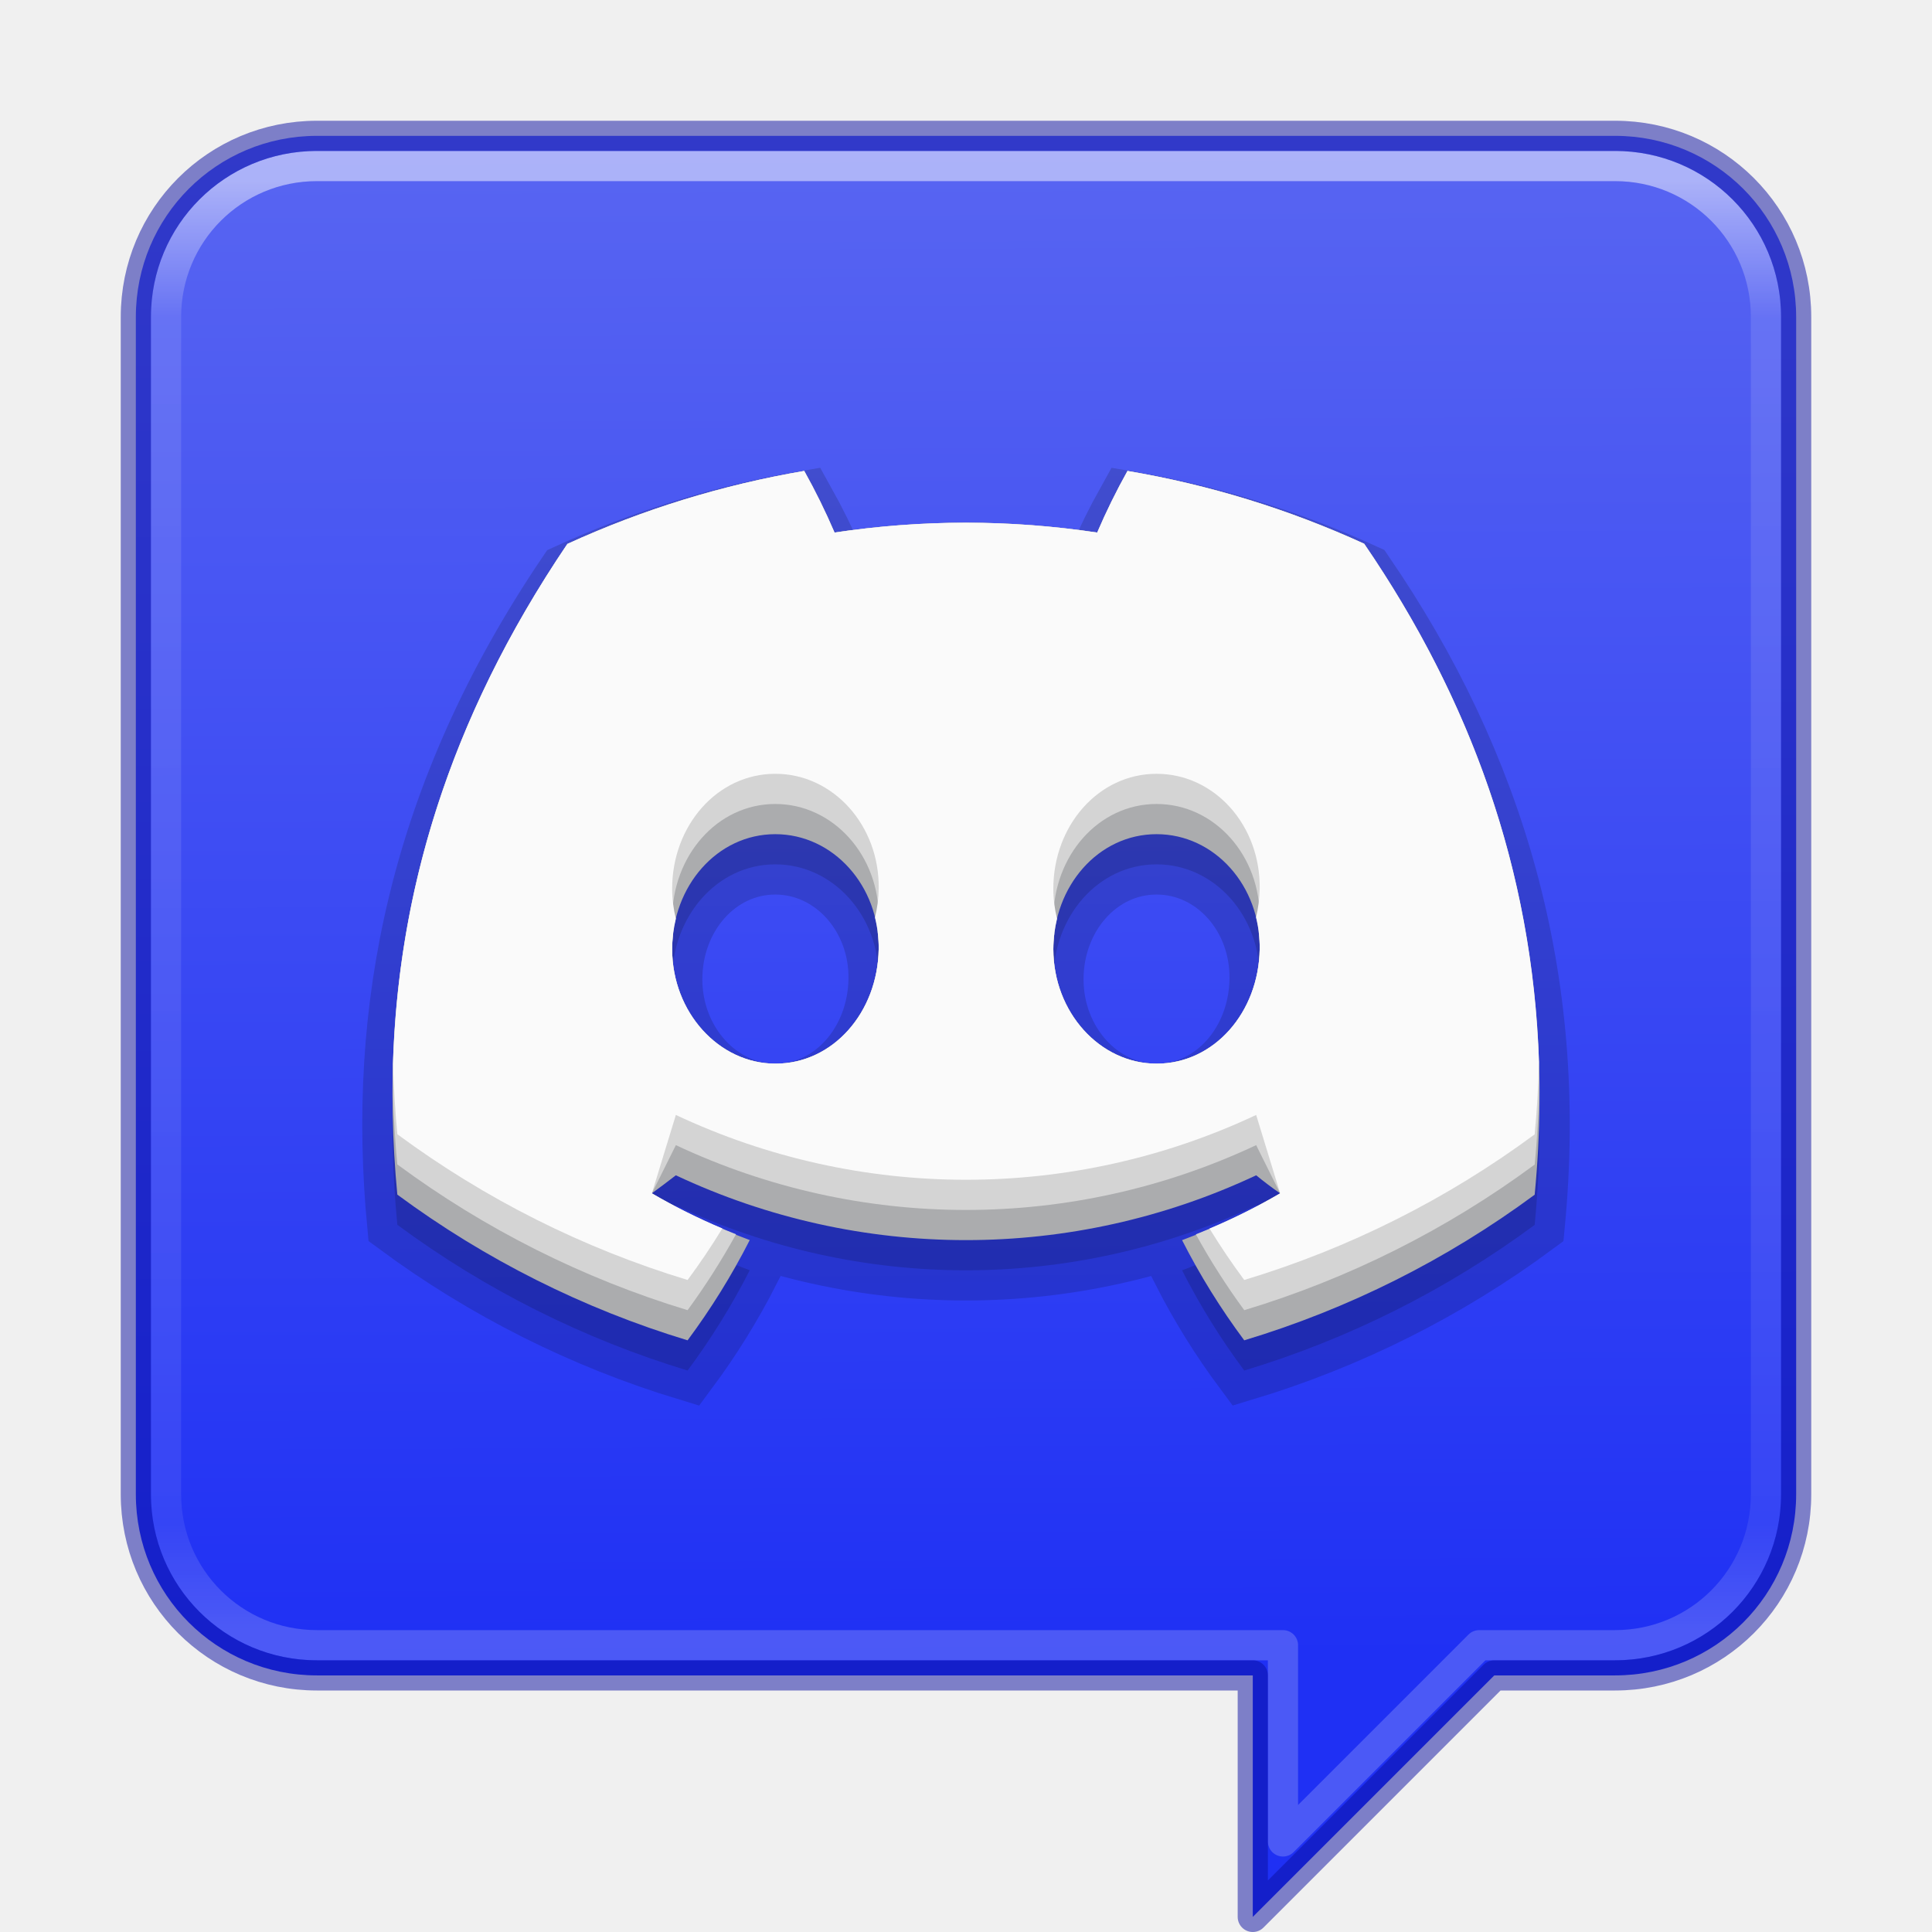
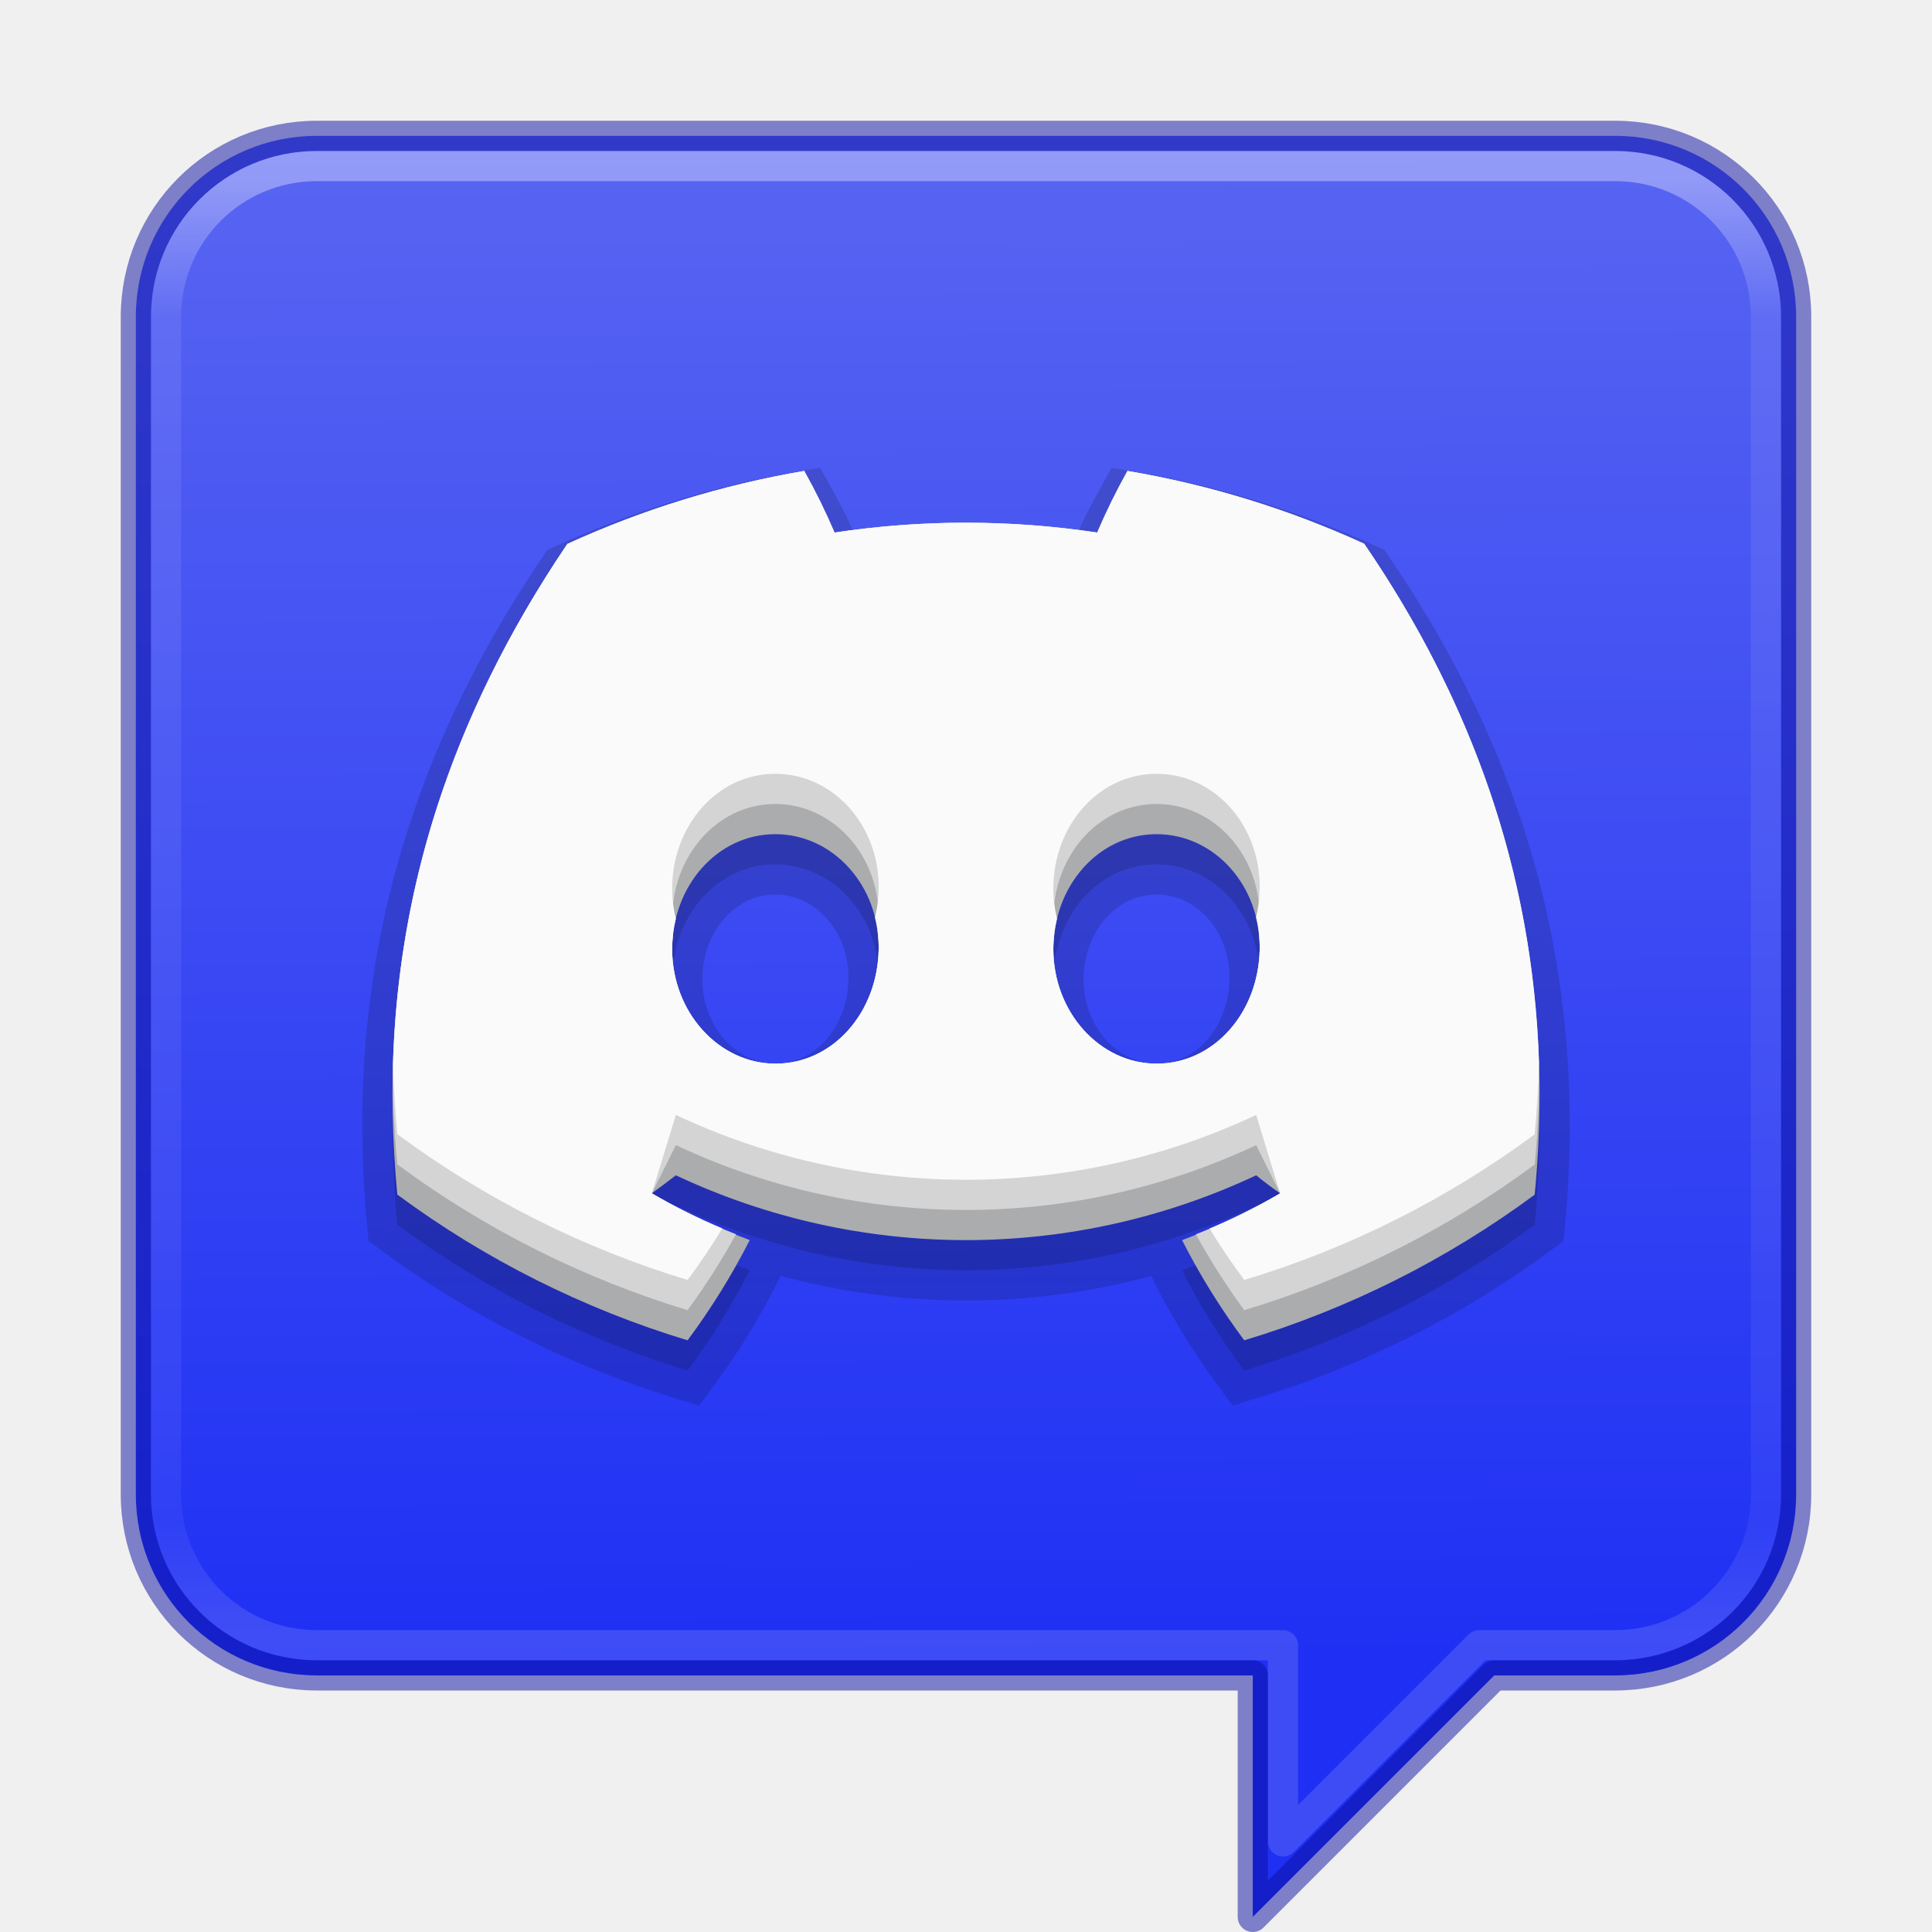
<svg xmlns="http://www.w3.org/2000/svg" xmlns:xlink="http://www.w3.org/1999/xlink" width="64" height="64" viewBox="0 0 64 64" fill="none" version="1.1" id="svg4" xml:space="preserve">
  <defs id="defs4">
    <linearGradient id="linearGradient24">
      <stop style="stop-color:#fafafa;stop-opacity:1;" offset="0" id="stop24" />
      <stop style="stop-color:#fafafa;stop-opacity:0;" offset="1" id="stop25" />
    </linearGradient>
    <linearGradient id="linearGradient23">
      <stop offset="0" style="stop-color:#ffffff;stop-opacity:1" id="stop20" />
      <stop offset="0.134" style="stop-color:#ffffff;stop-opacity:0.235" id="stop21" />
      <stop offset="0.866" style="stop-color:#ffffff;stop-opacity:0.157" id="stop22" />
      <stop offset="1" style="stop-color:#ffffff;stop-opacity:0.392" id="stop23" />
    </linearGradient>
    <linearGradient id="linearGradient2">
      <stop style="stop-color:#5865f2;stop-opacity:1;" offset="0" id="stop3-3" />
      <stop style="stop-color:#1f30f4;stop-opacity:1;" offset="1" id="stop4-5" />
    </linearGradient>
    <style id="style1">.g{fill:#000;}.g,.h,.i{stroke-width:0px;}.h{fill:url(#e);}.i{fill:#fff;}</style>
    <style id="style1-6">.cls-1{fill:#fff;}</style>
    <style id="style1-67">.cls-1{fill:#fff;}</style>
    <style id="style1-56">.g{fill:#000;}.g,.h,.i{stroke-width:0px;}.h{fill:url(#e);}.i{fill:#fff;}</style>
    <style id="style1-7">.g{fill:#000;}.g,.h,.i{stroke-width:0px;}.h{fill:url(#e);}.i{fill:#fff;}</style>
    <style id="style1-5">.g{fill:#000;}.g,.h,.i{stroke-width:0px;}.h{fill:url(#e);}.i{fill:#fff;}</style>
    <style id="style1-3">.g{fill:#000;}.g,.h,.i{stroke-width:0px;}.h{fill:url(#e);}.i{fill:#fff;}</style>
    <style id="style1-6-1">.cls-1{fill:#fff;}</style>
    <style id="style1-2">.g{fill:#000;}.g,.h,.i{stroke-width:0px;}.h{fill:url(#e);}.i{fill:#fff;}</style>
    <style id="style1-6-8">.cls-1{fill:#fff;}</style>
    <linearGradient xlink:href="#linearGradient2" id="linearGradient11" x1="32" y1="3" x2="32" y2="61" gradientUnits="userSpaceOnUse" gradientTransform="translate(0,-65)" />
    <linearGradient xlink:href="#linearGradient23" id="linearGradient20" x1="32" y1="4" x2="32" y2="60" gradientUnits="userSpaceOnUse" gradientTransform="translate(0,-65)" />
    <linearGradient xlink:href="#linearGradient24" id="linearGradient25" x1="53.554" y1="59.876" x2="52.483" y2="55.162" gradientUnits="userSpaceOnUse" gradientTransform="translate(0,-65)" />
    <linearGradient id="linearGradient3820-7-2">
      <stop offset="0" style="stop-color:#000000;stop-opacity:1" id="stop3822-2-6" />
      <stop offset="1" style="stop-color:#000000;stop-opacity:0" id="stop3824-1-2" />
    </linearGradient>
    <radialGradient xlink:href="#linearGradient3820-7-2" id="radialGradient3" gradientUnits="userSpaceOnUse" gradientTransform="matrix(0.3823536,7.5555777e-8,-1.8372241e-8,0.1115198,-5.925427,36.33585)" cx="99.189" cy="185.297" fx="99.189" fy="185.297" r="62.769" />
    <radialGradient xlink:href="#linearGradient3820-7-2" id="radialGradient4" gradientUnits="userSpaceOnUse" gradientTransform="matrix(0.2549024,5.3967361e-8,-1.2248161e-8,0.07965545,6.716382,44.24067)" cx="99.189" cy="185.297" fx="99.189" fy="185.297" r="62.769" />
    <linearGradient id="linearGradient909">
      <stop id="stop901" style="stop-color:#cd9ef7;stop-opacity:1" offset="0" />
      <stop id="stop907" style="stop-color:#a56de2;stop-opacity:1" offset="1" />
    </linearGradient>
    <linearGradient y2="39.317" x2="24" y1="5.898" x1="24" gradientTransform="matrix(1.432432,0,0,1.436283,-2.378375,-2.470783)" gradientUnits="userSpaceOnUse" id="linearGradient3904" xlink:href="#linearGradient4270" />
    <linearGradient id="linearGradient4270">
      <stop id="stop4272" style="stop-color:#ffffff;stop-opacity:1" offset="0" />
      <stop id="stop4274" style="stop-color:#ffffff;stop-opacity:0.235" offset="0.094" />
      <stop id="stop4276" style="stop-color:#ffffff;stop-opacity:0.157" offset="0.927" />
      <stop id="stop4278" style="stop-color:#ffffff;stop-opacity:0.392" offset="1" />
    </linearGradient>
    <linearGradient xlink:href="#linearGradient2" id="linearGradient899" x1="31.781" y1="4.927" x2="32" y2="55" gradientUnits="userSpaceOnUse" />
    <linearGradient id="linearGradient18">
      <stop style="stop-color:#ffffff;stop-opacity:1;" offset="0" id="stop18" />
      <stop style="stop-color:#ffffff;stop-opacity:0;" offset="1" id="stop19" />
    </linearGradient>
    <linearGradient id="linearGradient17">
      <stop offset="0" style="stop-color:#ffffff;stop-opacity:1" id="stop14" />
      <stop offset="0.145" style="stop-color:#ffffff;stop-opacity:0.235" id="stop15" />
      <stop offset="0.855" style="stop-color:#ffffff;stop-opacity:0.157" id="stop16" />
      <stop offset="1" style="stop-color:#ffffff;stop-opacity:0.392" id="stop17" />
    </linearGradient>
    <style id="style1-0">.g{fill:#000;}.g,.h,.i{stroke-width:0px;}.h{fill:url(#e);}.i{fill:#fff;}</style>
    <style id="style1-7-23">.g{fill:#000;}.g,.h,.i{stroke-width:0px;}.h{fill:url(#e);}.i{fill:#fff;}</style>
    <style id="style1-5-7">.g{fill:#000;}.g,.h,.i{stroke-width:0px;}.h{fill:url(#e);}.i{fill:#fff;}</style>
    <style id="style1-3-2">.g{fill:#000;}.g,.h,.i{stroke-width:0px;}.h{fill:url(#e);}.i{fill:#fff;}</style>
    <style id="style1-6-28">.cls-1{fill:#fff;}</style>
    <linearGradient xlink:href="#linearGradient17" id="linearGradient12" x1="24" y1="6" x2="24" y2="44" gradientUnits="userSpaceOnUse" gradientTransform="translate(0,-51)" />
    <linearGradient xlink:href="#linearGradient18" id="linearGradient19" x1="38.264" y1="46.5" x2="36.881" y2="41" gradientUnits="userSpaceOnUse" gradientTransform="translate(0,-51)" />
    <radialGradient xlink:href="#linearGradient3820-7-2" id="radialGradient3-3" gradientUnits="userSpaceOnUse" gradientTransform="matrix(0.3823536,7.5555777e-8,-1.8372241e-8,0.1115198,-5.925427,36.33585)" cx="99.189" cy="185.297" fx="99.189" fy="185.297" r="62.769" />
    <radialGradient xlink:href="#linearGradient3820-7-2" id="radialGradient4-6" gradientUnits="userSpaceOnUse" gradientTransform="matrix(0.2549024,5.3967361e-8,-1.2248161e-8,0.07965545,6.716382,44.24067)" cx="99.189" cy="185.297" fx="99.189" fy="185.297" r="62.769" />
    <style id="style1-62">.g{fill:#000;}.g,.h,.i{stroke-width:0px;}.h{fill:url(#e);}.i{fill:#fff;}</style>
    <style id="style1-6-9">.cls-1{fill:#fff;}</style>
    <style id="style1-67-1">.cls-1{fill:#fff;}</style>
    <style id="style1-56-2">.g{fill:#000;}.g,.h,.i{stroke-width:0px;}.h{fill:url(#e);}.i{fill:#fff;}</style>
    <style id="style1-7-1">.g{fill:#000;}.g,.h,.i{stroke-width:0px;}.h{fill:url(#e);}.i{fill:#fff;}</style>
    <style id="style1-5-2">.g{fill:#000;}.g,.h,.i{stroke-width:0px;}.h{fill:url(#e);}.i{fill:#fff;}</style>
    <style id="style1-3-7">.g{fill:#000;}.g,.h,.i{stroke-width:0px;}.h{fill:url(#e);}.i{fill:#fff;}</style>
    <style id="style1-6-1-9">.cls-1{fill:#fff;}</style>
    <style id="style1-2-3">.g{fill:#000;}.g,.h,.i{stroke-width:0px;}.h{fill:url(#e);}.i{fill:#fff;}</style>
    <style id="style1-6-8-1">.cls-1{fill:#fff;}</style>
    <linearGradient xlink:href="#linearGradient2" id="linearGradient9" x1="24" y1="5" x2="24" y2="45" gradientUnits="userSpaceOnUse" gradientTransform="translate(0,-51)" />
    <linearGradient id="linearGradient1201">
      <stop id="stop1193" style="stop-color:#ffffff;stop-opacity:1" offset="0" />
      <stop id="stop1195" style="stop-color:#ffffff;stop-opacity:0.235" offset="0.074" />
      <stop id="stop1197" style="stop-color:#ffffff;stop-opacity:0.157" offset="0.926" />
      <stop id="stop1199" style="stop-color:#ffffff;stop-opacity:0.392" offset="1" />
    </linearGradient>
    <linearGradient x1="39" y1="6" x2="39" y2="40" id="linearGradient3058-5" xlink:href="#linearGradient1201" gradientUnits="userSpaceOnUse" gradientTransform="translate(74)" />
    <linearGradient xlink:href="#linearGradient2" id="linearGradient930-9-2" x1="16.692" y1="2.5" x2="16.692" y2="27.769" gradientUnits="userSpaceOnUse" gradientTransform="matrix(1.444444,0,0,1.444444,74.88891,0.888891)" />
    <linearGradient id="linearGradient30">
      <stop style="stop-color:#ffffff;stop-opacity:1;" offset="0" id="stop30" />
      <stop style="stop-color:#fafafa;stop-opacity:0;" offset="1" id="stop31" />
    </linearGradient>
    <linearGradient id="linearGradient22">
      <stop id="stop13" style="stop-color:#ffffff;stop-opacity:1" offset="0" />
      <stop id="stop20-9" style="stop-color:#ffffff;stop-opacity:0.235" offset="0.135" />
      <stop id="stop21-4" style="stop-color:#ffffff;stop-opacity:0.157" offset="0.865" />
      <stop id="stop22-7" style="stop-color:#ffffff;stop-opacity:0.392" offset="1" />
    </linearGradient>
    <style id="style1-79">.g{fill:#000;}.g,.h,.i{stroke-width:0px;}.h{fill:url(#e);}.i{fill:#fff;}</style>
    <style id="style1-7-2">.g{fill:#000;}.g,.h,.i{stroke-width:0px;}.h{fill:url(#e);}.i{fill:#fff;}</style>
    <style id="style1-5-0">.g{fill:#000;}.g,.h,.i{stroke-width:0px;}.h{fill:url(#e);}.i{fill:#fff;}</style>
    <style id="style1-53">.g{fill:#000;}.g,.h,.i{stroke-width:0px;}.h{fill:url(#e);}.i{fill:#fff;}</style>
    <style id="style1-6-2">.cls-1{fill:#fff;}</style>
    <style id="style1-67-3">.cls-1{fill:#fff;}</style>
    <style id="style1-675">.g{fill:#000;}.g,.h,.i{stroke-width:0px;}.h{fill:url(#e);}.i{fill:#fff;}</style>
    <style id="style1-7-3">.g{fill:#000;}.g,.h,.i{stroke-width:0px;}.h{fill:url(#e);}.i{fill:#fff;}</style>
    <style id="style1-5-5">.g{fill:#000;}.g,.h,.i{stroke-width:0px;}.h{fill:url(#e);}.i{fill:#fff;}</style>
    <style id="style1-3-9">.g{fill:#000;}.g,.h,.i{stroke-width:0px;}.h{fill:url(#e);}.i{fill:#fff;}</style>
    <style id="style1-6-6">.cls-1{fill:#fff;}</style>
    <style id="style1-70">.g{fill:#000;}.g,.h,.i{stroke-width:0px;}.h{fill:url(#e);}.i{fill:#fff;}</style>
    <style id="style1-6-3">.cls-1{fill:#fff;}</style>
    <linearGradient id="linearGradient3820-7-2-2">
      <stop offset="0" style="stop-color:#3d3d3d;stop-opacity:1" id="stop3822-2-6-36" />
      <stop offset="0.5" style="stop-color:#686868;stop-opacity:0.498" id="stop3864-8-7-6" />
      <stop offset="1" style="stop-color:#686868;stop-opacity:0" id="stop3824-1-2-4" />
    </linearGradient>
    <radialGradient cx="99.157" cy="186.171" r="62.769" fx="99.157" fy="186.171" id="radialGradient3108-6" xlink:href="#linearGradient3820-7-2-2" gradientUnits="userSpaceOnUse" gradientTransform="matrix(0.2147314,0,0,0.06794726,-5.313625,15.11686)" />
    <linearGradient xlink:href="#linearGradient22" id="linearGradient13" x1="16" y1="3" x2="16" y2="29" gradientUnits="userSpaceOnUse" gradientTransform="translate(0,-33)" />
    <linearGradient xlink:href="#linearGradient2" id="linearGradient29" x1="16" y1="3" x2="16" y2="30" gradientUnits="userSpaceOnUse" gradientTransform="translate(0,-33)" />
    <linearGradient xlink:href="#linearGradient30" id="linearGradient31" x1="25.003" y1="30.933" x2="23.779" y2="27.459" gradientUnits="userSpaceOnUse" />
    <linearGradient id="linearGradient4">
      <stop id="stop1" style="stop-color:#ffffff;stop-opacity:1" offset="0" />
      <stop id="stop2" style="stop-color:#ffffff;stop-opacity:0.235" offset="0.068" />
      <stop id="stop3" style="stop-color:#ffffff;stop-opacity:0.157" offset="0.932" />
      <stop id="stop4" style="stop-color:#ffffff;stop-opacity:0.392" offset="1" />
    </linearGradient>
    <linearGradient xlink:href="#linearGradient2" id="linearGradient930-9-2-8" x1="17" y1="2.5" x2="17" y2="29" gradientUnits="userSpaceOnUse" gradientTransform="translate(58)" />
    <linearGradient x1="24" y1="6.24" x2="24" y2="38.8" id="linearGradient4161-0-2" xlink:href="#linearGradient4" gradientUnits="userSpaceOnUse" gradientTransform="matrix(0.6756757,0,0,0.6756757,57.78379,-0.2162061)" />
  </defs>
  <path id="rect5505-21-3-8-5-2-9" style="color:#000000;display:inline;overflow:visible;visibility:visible;fill:url(#linearGradient899);fill-opacity:1;fill-rule:nonzero;stroke:none;stroke-width:1;marker:none;enable-background:accumulate" d="m 10.5,4.5 c -3.324,0 -6,2.676 -6,6 v 39 c 0,3.324 2.676,6 6,6 h 31 v 8 l 8,-8 h 4 c 3.324,0 6,-2.676 6,-6 v -39 c 0,-3.324 -2.676,-6 -6,-6 z" />
-   <path id="rect6741" style="opacity:0.5;fill:none;stroke:url(#linearGradient3904);stroke-width:1;stroke-linecap:round;stroke-linejoin:round;stroke-miterlimit:4;stroke-dasharray:none;stroke-dashoffset:0;stroke-opacity:1" d="m 10.5,5.5 c -2.77,0 -5,2.23 -5,5 v 39 c 0,2.77 2.23,5 5,5 h 32 V 61 L 49,54.5 h 4.5 c 2.77,0 5,-2.23 5,-5 v -39 c 0,-2.77 -2.23,-5 -5,-5 z" />
+   <path id="rect6741" style="opacity:0.35;fill:none;stroke:url(#linearGradient3904);stroke-width:1;stroke-linecap:round;stroke-linejoin:round;stroke-miterlimit:4;stroke-dasharray:none;stroke-dashoffset:0;stroke-opacity:1" d="m 10.5,5.5 c -2.77,0 -5,2.23 -5,5 v 39 c 0,2.77 2.23,5 5,5 h 32 V 61 L 49,54.5 h 4.5 c 2.77,0 5,-2.23 5,-5 v -39 c 0,-2.77 -2.23,-5 -5,-5 z" />
  <path id="rect5505-21-9" style="color:#000000;display:inline;overflow:visible;visibility:visible;opacity:1;fill:none;stroke:#0a0f9f;stroke-width:1;stroke-linecap:round;stroke-linejoin:round;stroke-miterlimit:4;stroke-dasharray:none;stroke-dashoffset:0;stroke-opacity:0.502;marker:none;enable-background:accumulate" d="m 10.5,4.5 c -3.324,0 -6,2.676 -6,6 v 39 c 0,3.324 2.676,6 6,6 h 31 v 8 l 8,-8 h 4 c 3.324,0 6,-2.676 6,-6 v -39 c 0,-3.324 -2.676,-6 -6,-6 z" />
  <path class="cls-1" d="m 45.19,19.012 a 31.427,31.427 0 0 0 -7.84,-2.412 21.537,21.537 0 0 0 -1.004,2.041 29.195,29.195 0 0 0 -8.7,0 21.63,21.63 0 0 0 -1.004,-2.041 31.649,31.649 0 0 0 -7.846,2.418 c -4.961,7.341 -6.306,14.499 -5.634,21.555 v 0 a 31.601,31.601 0 0 0 9.615,4.827 23.223,23.223 0 0 0 2.059,-3.321 20.45,20.45 0 0 1 -3.243,-1.548 c 0.272,-0.197 0.538,-0.401 0.795,-0.598 a 22.587,22.587 0 0 0 19.224,0 c 0.26,0.212 0.526,0.415 0.795,0.598 a 20.527,20.527 0 0 1 -3.249,1.551 23.014,23.014 0 0 0 2.059,3.318 31.457,31.457 0 0 0 9.621,-4.824 v 0 C 51.628,32.393 49.491,25.3 45.19,19.012 Z m -19.502,17.222 c -1.874,0 -3.422,-1.701 -3.422,-3.793 0,-2.092 1.494,-3.808 3.416,-3.808 1.922,0 3.458,1.716 3.425,3.808 -0.033,2.092 -1.509,3.793 -3.419,3.793 z m 12.625,0 c -1.877,0 -3.419,-1.701 -3.419,-3.793 0,-2.092 1.494,-3.808 3.419,-3.808 1.925,0 3.449,1.716 3.416,3.808 -0.033,2.092 -1.506,3.793 -3.416,3.793 z" id="path26" style="opacity:0.15;fill:#000000;fill-opacity:1;stroke:#000000;stroke-width:2;stroke-dasharray:none;stroke-opacity:1" />
  <path class="cls-1" d="m 45.19,19.012 a 31.427,31.427 0 0 0 -7.84,-2.412 21.537,21.537 0 0 0 -1.004,2.041 29.195,29.195 0 0 0 -8.7,0 21.63,21.63 0 0 0 -1.004,-2.041 31.649,31.649 0 0 0 -7.846,2.418 c -4.961,7.341 -6.306,14.499 -5.634,21.555 v 0 a 31.601,31.601 0 0 0 9.615,4.827 23.223,23.223 0 0 0 2.059,-3.321 20.45,20.45 0 0 1 -3.243,-1.548 c 0.272,-0.197 0.538,-0.401 0.795,-0.598 a 22.587,22.587 0 0 0 19.224,0 c 0.26,0.212 0.526,0.415 0.795,0.598 a 20.527,20.527 0 0 1 -3.249,1.551 23.014,23.014 0 0 0 2.059,3.318 31.457,31.457 0 0 0 9.621,-4.824 v 0 C 51.628,32.393 49.491,25.3 45.19,19.012 Z m -19.502,17.222 c -1.874,0 -3.422,-1.701 -3.422,-3.793 0,-2.092 1.494,-3.808 3.416,-3.808 1.922,0 3.458,1.716 3.425,3.808 -0.033,2.092 -1.509,3.793 -3.419,3.793 z m 12.625,0 c -1.877,0 -3.419,-1.701 -3.419,-3.793 0,-2.092 1.494,-3.808 3.419,-3.808 1.925,0 3.449,1.716 3.416,3.808 -0.033,2.092 -1.506,3.793 -3.416,3.793 z" id="path25" style="opacity:0.15;fill:#000000;fill-opacity:1;stroke-width:0.299" />
  <path class="cls-1" d="m 45.19,18.012 a 31.427,31.427 0 0 0 -7.84,-2.412 21.537,21.537 0 0 0 -1.004,2.041 29.195,29.195 0 0 0 -8.7,0 21.63,21.63 0 0 0 -1.004,-2.041 31.649,31.649 0 0 0 -7.846,2.418 c -4.961,7.341 -6.306,14.499 -5.634,21.555 v 0 a 31.601,31.601 0 0 0 9.615,4.827 23.223,23.223 0 0 0 2.059,-3.321 20.45,20.45 0 0 1 -3.243,-1.548 c 0.272,-0.197 0.538,-0.401 0.795,-0.598 a 22.587,22.587 0 0 0 19.224,0 c 0.26,0.212 0.526,0.415 0.795,0.598 a 20.527,20.527 0 0 1 -3.249,1.551 23.014,23.014 0 0 0 2.059,3.318 31.457,31.457 0 0 0 9.621,-4.824 v 0 C 51.628,31.393 49.491,24.3 45.19,18.012 Z m -19.502,17.222 c -1.874,0 -3.422,-1.701 -3.422,-3.793 0,-2.092 1.494,-3.808 3.416,-3.808 1.922,0 3.458,1.716 3.425,3.808 -0.033,2.092 -1.509,3.793 -3.419,3.793 z m 12.625,0 c -1.877,0 -3.419,-1.701 -3.419,-3.793 0,-2.092 1.494,-3.808 3.419,-3.808 1.925,0 3.449,1.716 3.416,3.808 -0.033,2.092 -1.506,3.793 -3.416,3.793 z" id="path1-9-3" style="fill:#abacae;stroke-width:0.299" />
  <path id="path27" style="fill:#d4d4d4;stroke-width:0.299" class="cls-1" d="m 26.641,15.6 c -2.709,0.462 -5.347,1.275 -7.846,2.418 -4.023,5.952 -5.667,11.784 -5.787,17.539 0.009,1.008 0.059,2.012 0.154,3.016 2.906,2.147 6.158,3.78 9.615,4.828 0.588,-0.803 1.123,-1.642 1.604,-2.514 -0.962,-0.381 -1.894,-0.834 -2.787,-1.355 l 0.795,-1.598 c 6.088,2.863 13.135,2.863 19.223,0 l 0.795,1.598 c -0.895,0.522 -1.829,0.976 -2.793,1.357 0.48,0.871 1.015,1.71 1.604,2.512 3.46,-1.043 6.715,-2.675 9.621,-4.824 0.089,-0.918 0.134,-1.82 0.15,-2.711 -0.082,-6.641 -2.162,-12.536 -5.799,-17.854 -2.497,-1.143 -5.132,-1.954 -7.84,-2.412 -0.37,0.662 -0.705,1.343 -1.004,2.041 -2.884,-0.435 -5.817,-0.435 -8.701,0 -0.299,-0.697 -0.634,-1.379 -1.004,-2.041 z m -0.959,11.033 c 1.922,0 3.459,1.716 3.426,3.809 -0.002,0.152 -0.016,0.301 -0.033,0.449 0.021,0.18 0.036,0.364 0.033,0.551 -0.033,2.092 -1.51,3.793 -3.42,3.793 -1.874,0 -3.422,-1.701 -3.422,-3.793 0,-0.171 0.014,-0.339 0.033,-0.504 -0.019,-0.163 -0.033,-0.327 -0.033,-0.496 0,-2.092 1.494,-3.809 3.416,-3.809 z m 12.631,0 c 1.925,0 3.449,1.716 3.416,3.809 -0.002,0.152 -0.014,0.3 -0.031,0.447 0.021,0.181 0.034,0.365 0.031,0.553 -0.033,2.092 -1.506,3.793 -3.416,3.793 -1.877,0 -3.42,-1.701 -3.42,-3.793 0,-0.171 0.014,-0.339 0.033,-0.504 -0.019,-0.163 -0.033,-0.327 -0.033,-0.496 0,-2.092 1.495,-3.809 3.42,-3.809 z" />
  <path id="path28" style="fill:#fafafa;stroke-width:0.299" class="cls-1" d="m 26.641,15.6 c -2.709,0.462 -5.347,1.275 -7.846,2.418 -3.95,5.844 -5.603,11.573 -5.775,17.227 0.023,0.777 0.069,1.553 0.143,2.328 2.906,2.147 6.158,3.78 9.615,4.828 0.409,-0.552 0.792,-1.121 1.15,-1.707 -0.802,-0.337 -1.582,-0.725 -2.334,-1.162 l 0.795,-2.598 c 6.088,2.863 13.135,2.863 19.223,0 l 0.795,2.598 c -0.754,0.438 -1.536,0.827 -2.34,1.166 0.358,0.585 0.742,1.153 1.15,1.703 3.46,-1.043 6.715,-2.675 9.621,-4.824 0.078,-0.813 0.121,-1.612 0.143,-2.404 -0.213,-6.359 -2.281,-12.028 -5.791,-17.16 -2.497,-1.143 -5.132,-1.954 -7.84,-2.412 -0.37,0.662 -0.705,1.343 -1.004,2.041 -2.884,-0.435 -5.817,-0.435 -8.701,0 -0.299,-0.697 -0.634,-1.379 -1.004,-2.041 z m -0.959,10.033 c 1.922,0 3.459,1.716 3.426,3.809 -0.005,0.33 -0.05,0.648 -0.123,0.953 0.082,0.333 0.129,0.684 0.123,1.047 -0.033,2.092 -1.51,3.793 -3.42,3.793 -1.874,0 -3.422,-1.701 -3.422,-3.793 0,-0.349 0.045,-0.686 0.123,-1.008 -0.078,-0.317 -0.123,-0.648 -0.123,-0.992 0,-2.092 1.494,-3.809 3.416,-3.809 z m 12.631,0 c 1.925,0 3.449,1.716 3.416,3.809 -0.005,0.328 -0.049,0.644 -0.121,0.947 0.083,0.335 0.127,0.688 0.121,1.053 -0.033,2.092 -1.506,3.793 -3.416,3.793 -1.877,0 -3.42,-1.701 -3.42,-3.793 0,-0.349 0.045,-0.686 0.123,-1.008 -0.078,-0.317 -0.123,-0.648 -0.123,-0.992 0,-2.092 1.495,-3.809 3.42,-3.809 z" />
</svg>
